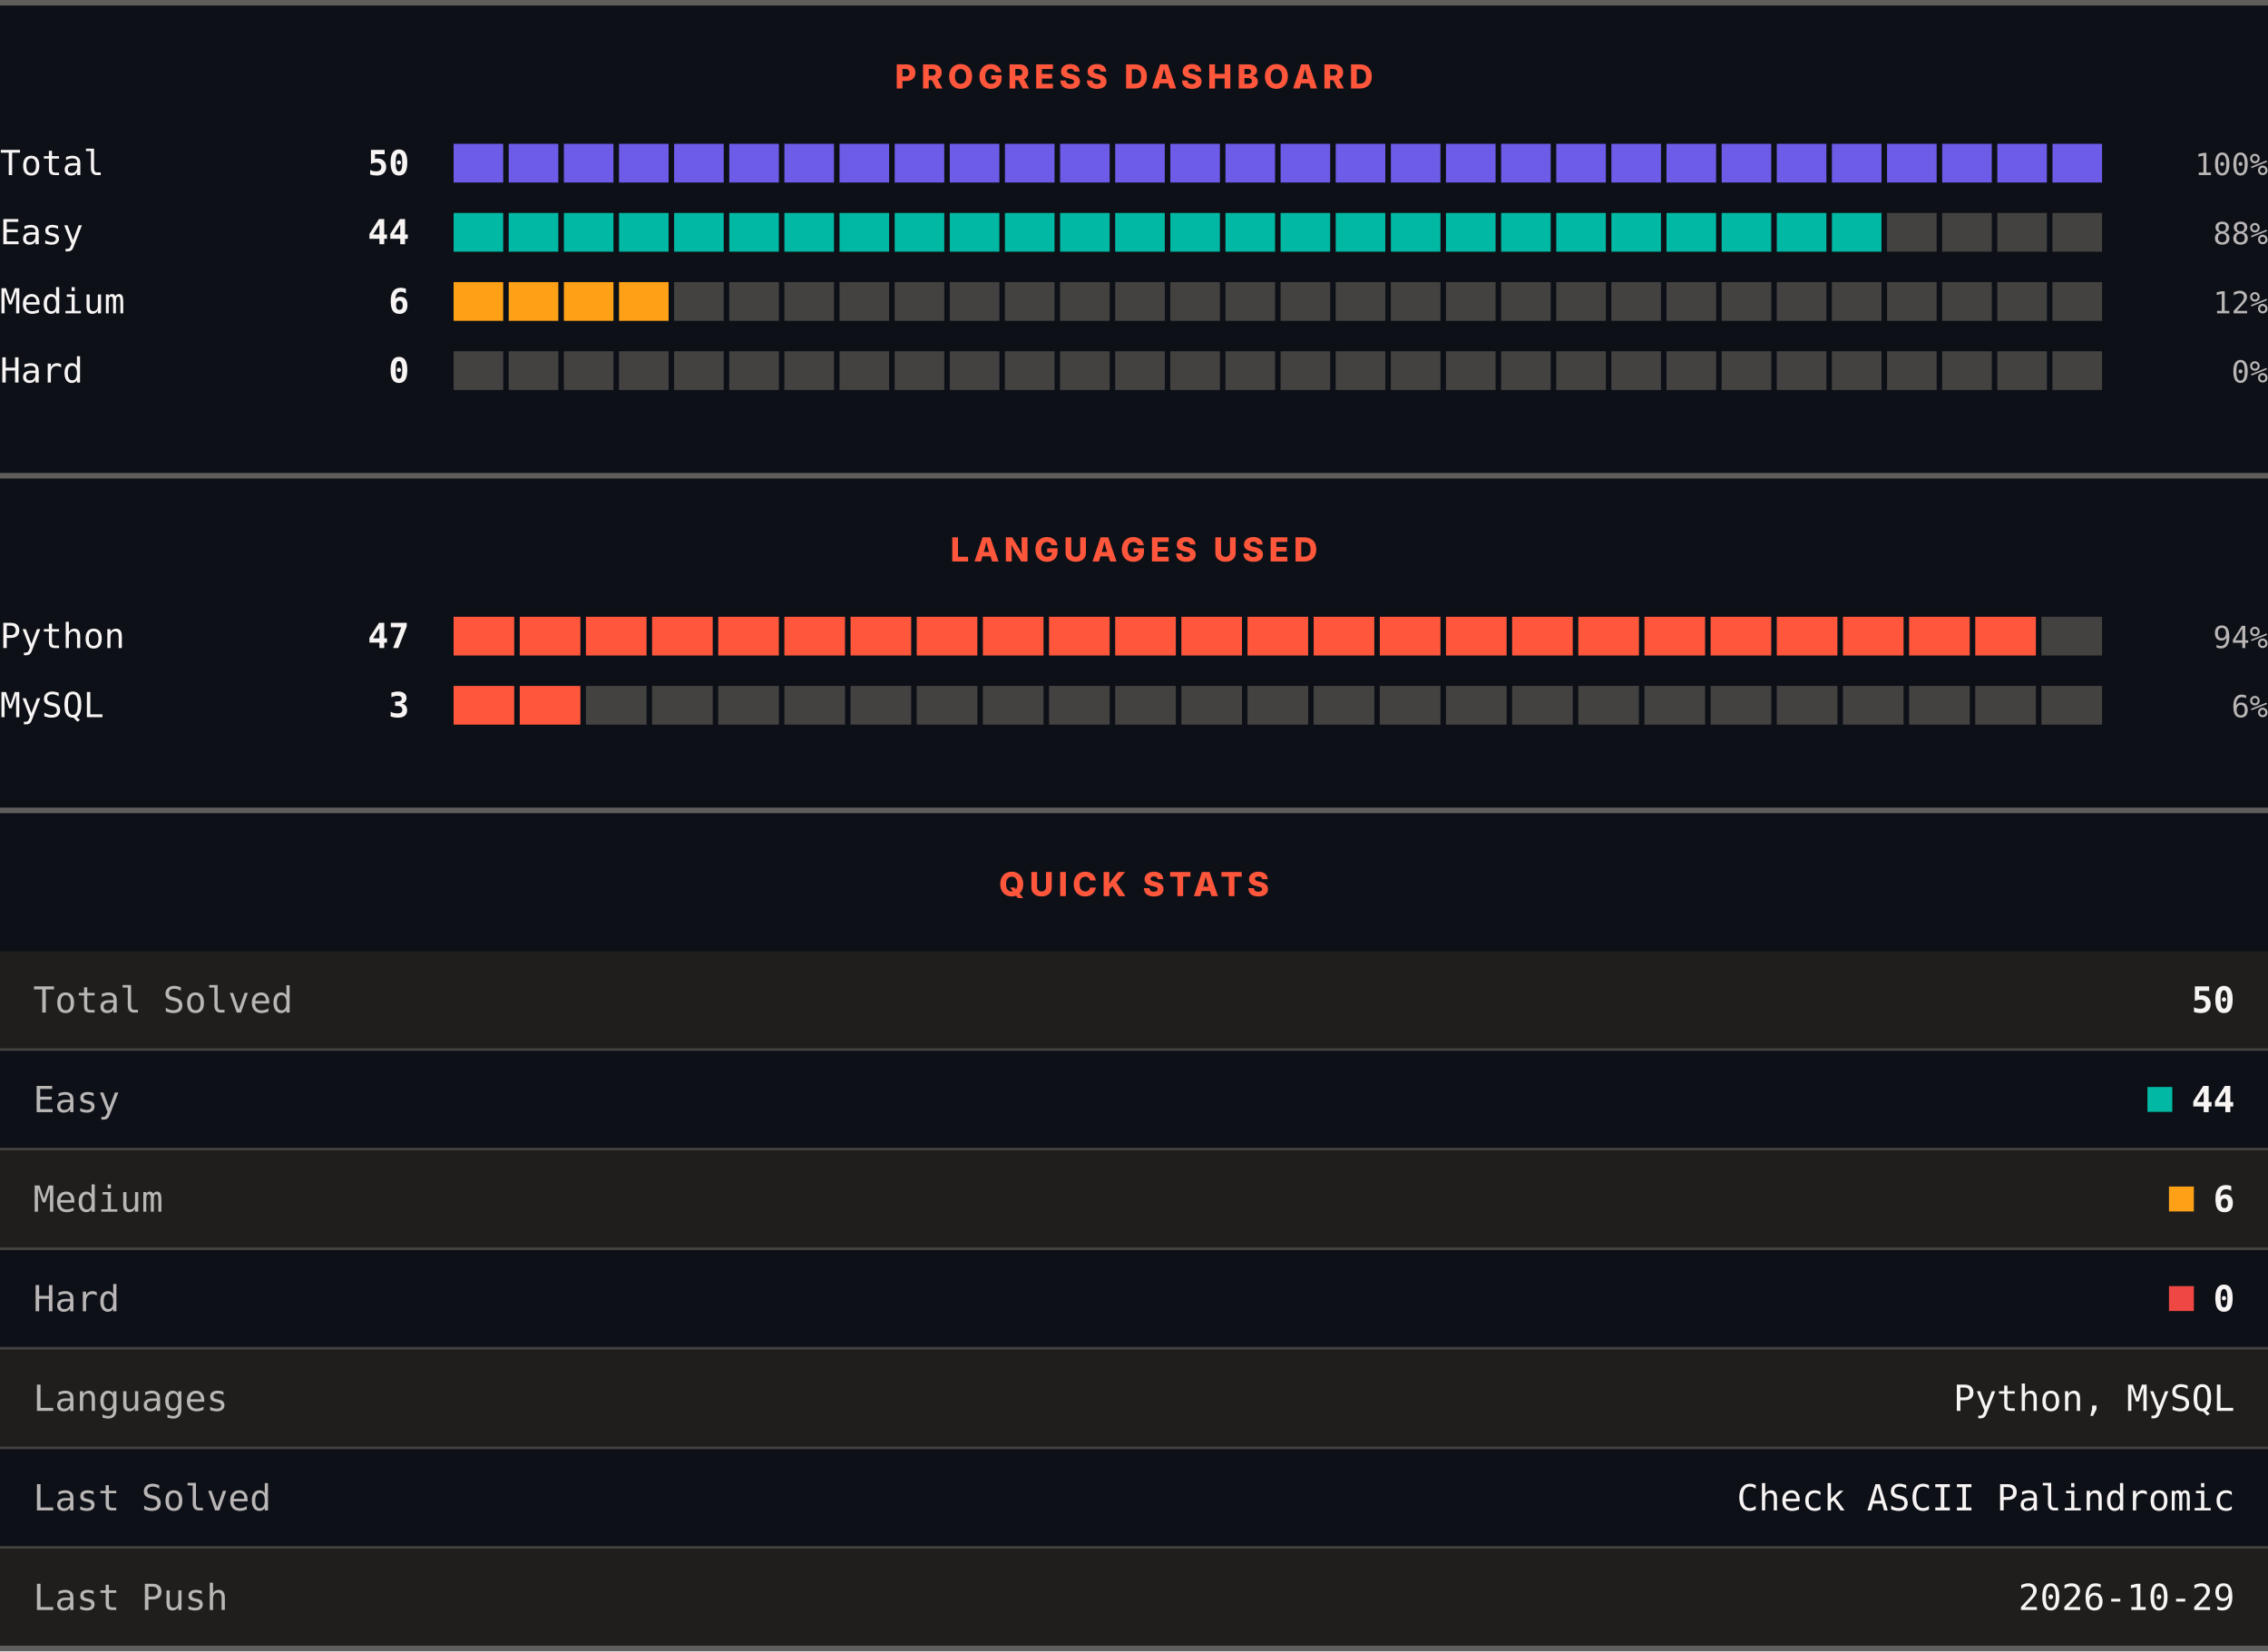
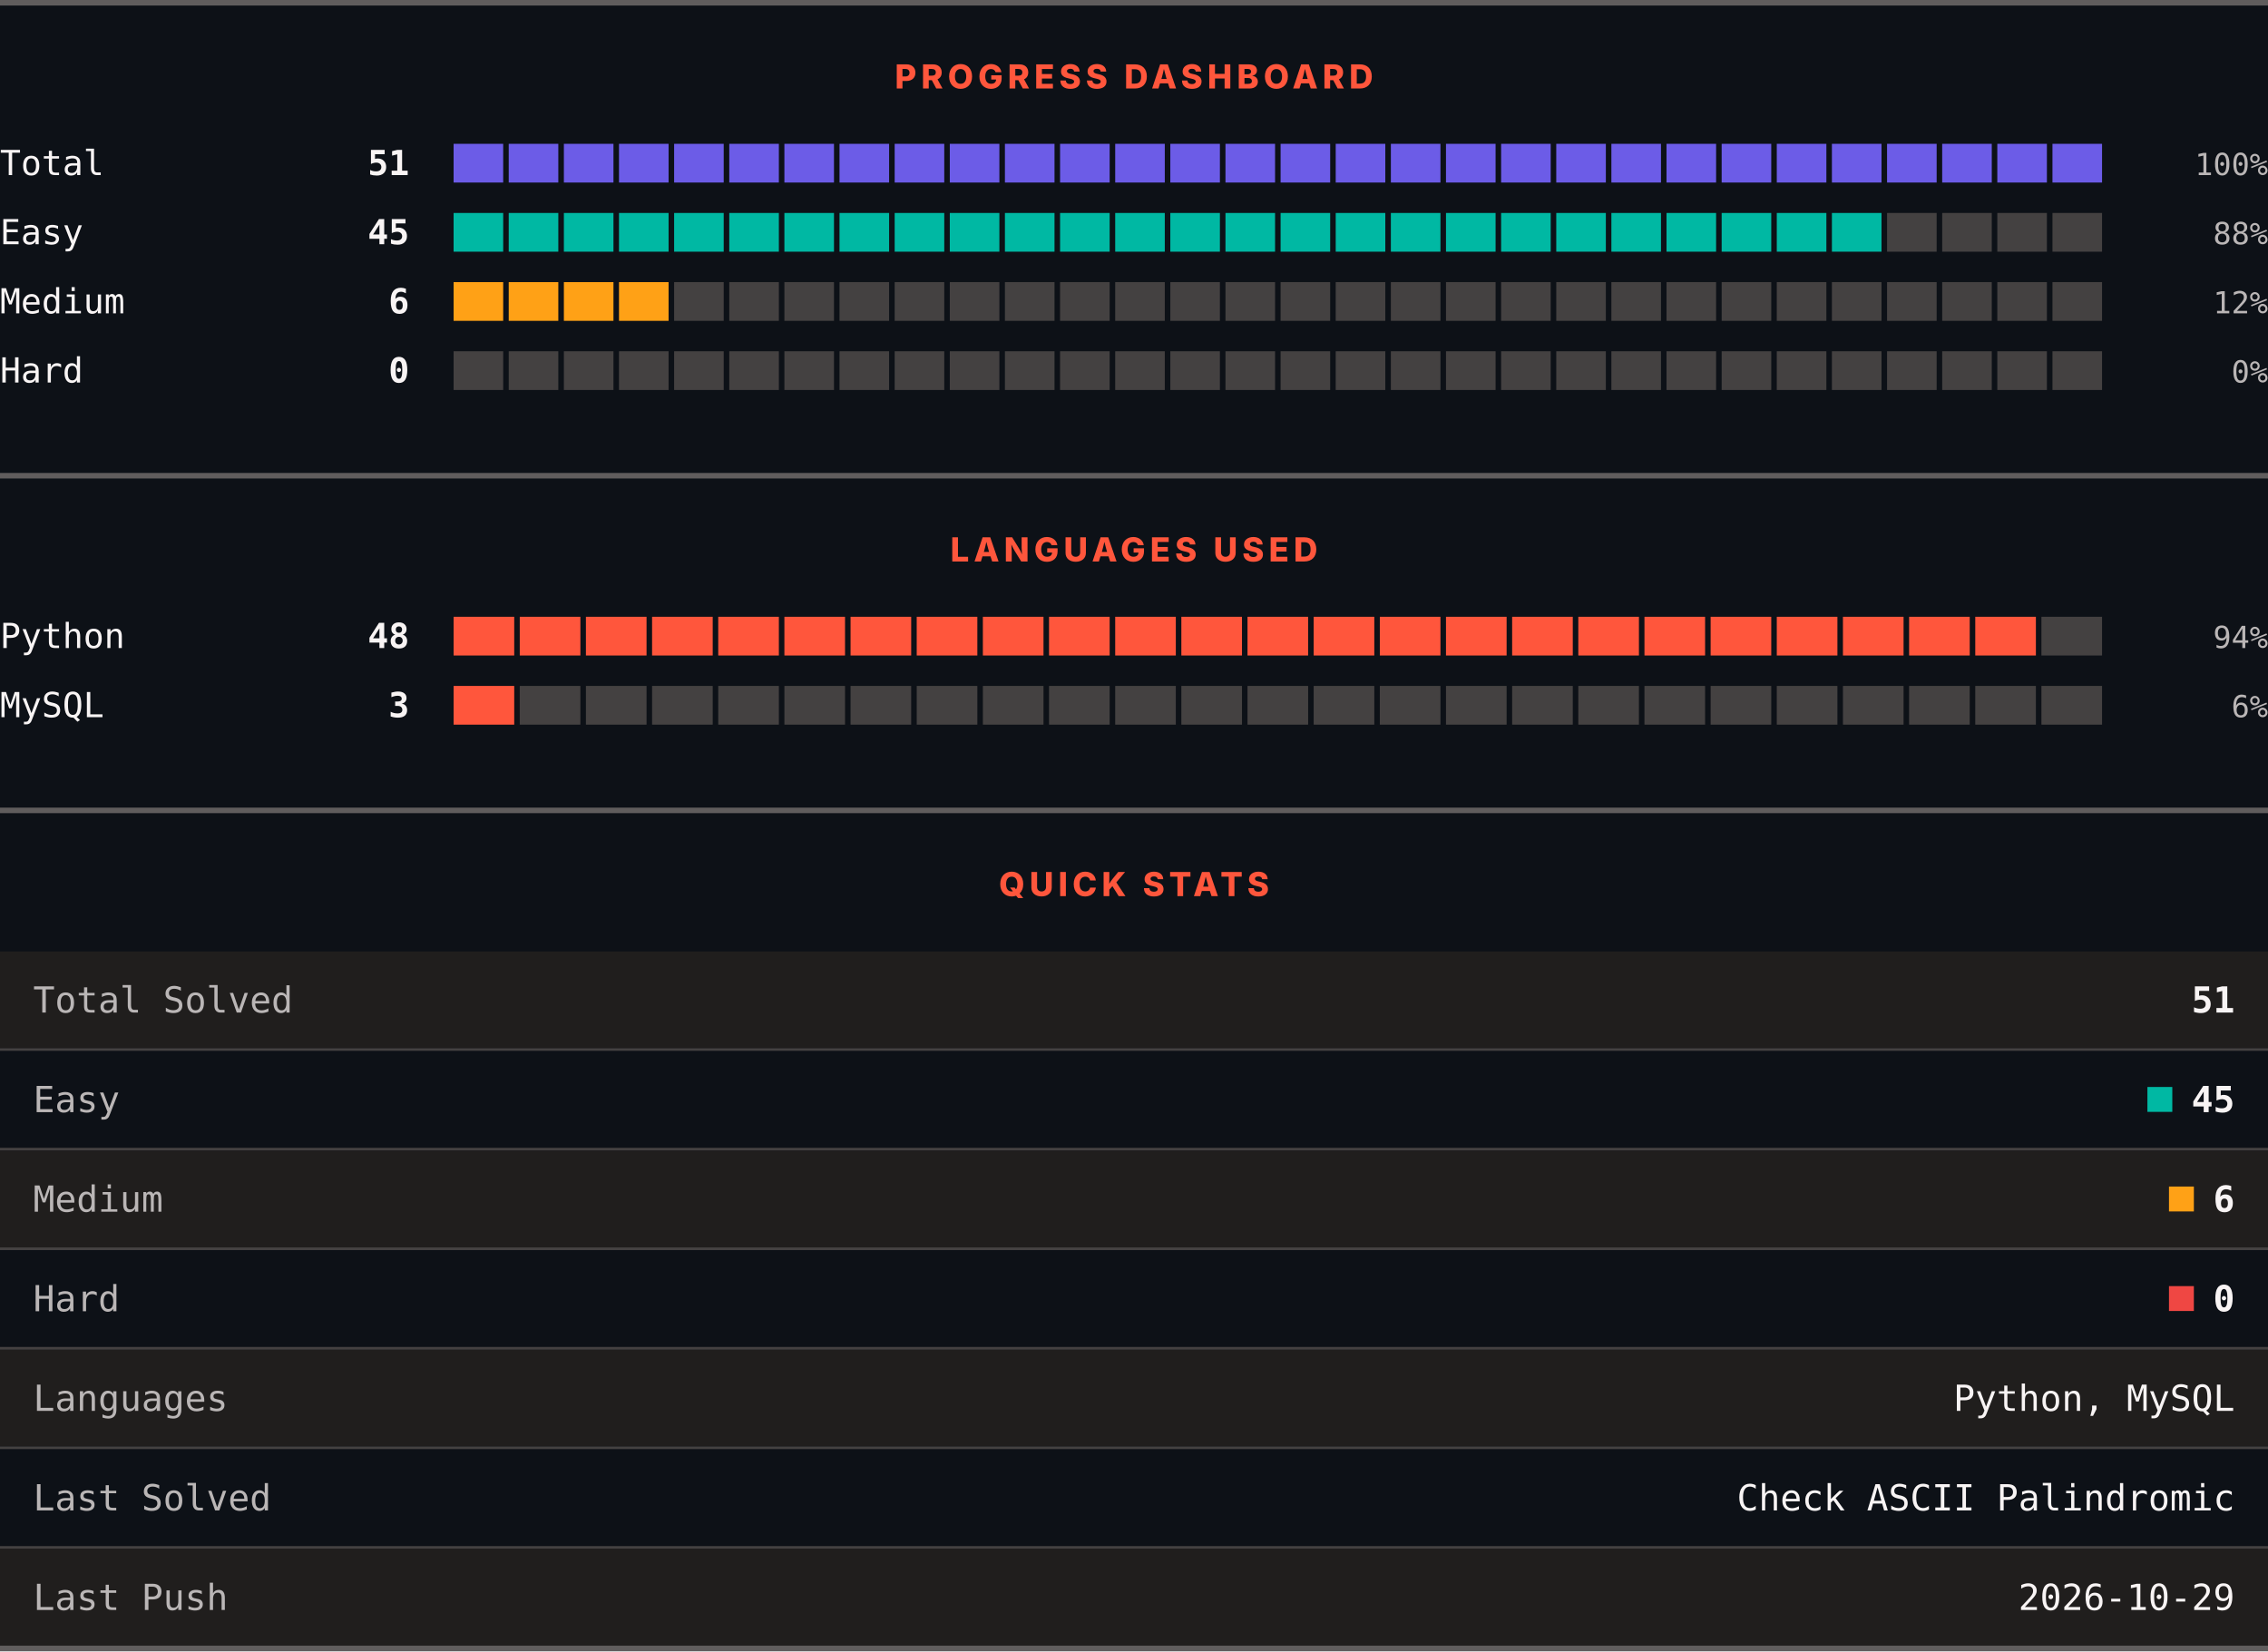
<svg xmlns="http://www.w3.org/2000/svg" width="820" height="597" viewBox="0 0 820 597" role="img" aria-label="LeetCode progress, languages and quick stats">
  <rect width="820" height="597" fill="#0d1117" />
  <rect x="0" y="0" width="820" height="2" fill="#605d5d" />
  <text x="410" y="32" text-anchor="middle" font-family="Archivo, system-ui, -apple-system, Segoe UI, sans-serif" font-size="12" font-weight="800" letter-spacing="1.68" fill="#ff563c">PROGRESS DASHBOARD</text>
  <text x="0" y="63.3" font-family="ui-monospace, SFMono-Regular, Menlo, Consolas, monospace" font-size="12.5" fill="#f8f4f4">Total</text>
-   <text x="148" y="63.3" text-anchor="end" font-family="ui-monospace, SFMono-Regular, Menlo, Consolas, monospace" font-size="12.5" font-weight="700" fill="#f8f4f4">50</text>
+   <text x="148" y="63.3" text-anchor="end" font-family="ui-monospace, SFMono-Regular, Menlo, Consolas, monospace" font-size="12.5" font-weight="700" fill="#f8f4f4">51</text>
  <rect x="164.00" y="52" width="17.93" height="14" fill="#6c5ce7" />
  <rect x="183.93" y="52" width="17.93" height="14" fill="#6c5ce7" />
  <rect x="203.87" y="52" width="17.93" height="14" fill="#6c5ce7" />
  <rect x="223.80" y="52" width="17.93" height="14" fill="#6c5ce7" />
  <rect x="243.73" y="52" width="17.93" height="14" fill="#6c5ce7" />
  <rect x="263.67" y="52" width="17.93" height="14" fill="#6c5ce7" />
  <rect x="283.60" y="52" width="17.93" height="14" fill="#6c5ce7" />
  <rect x="303.53" y="52" width="17.93" height="14" fill="#6c5ce7" />
  <rect x="323.47" y="52" width="17.93" height="14" fill="#6c5ce7" />
  <rect x="343.40" y="52" width="17.93" height="14" fill="#6c5ce7" />
  <rect x="363.33" y="52" width="17.93" height="14" fill="#6c5ce7" />
  <rect x="383.27" y="52" width="17.93" height="14" fill="#6c5ce7" />
  <rect x="403.20" y="52" width="17.93" height="14" fill="#6c5ce7" />
  <rect x="423.13" y="52" width="17.93" height="14" fill="#6c5ce7" />
  <rect x="443.07" y="52" width="17.93" height="14" fill="#6c5ce7" />
  <rect x="463.00" y="52" width="17.93" height="14" fill="#6c5ce7" />
  <rect x="482.93" y="52" width="17.93" height="14" fill="#6c5ce7" />
  <rect x="502.87" y="52" width="17.93" height="14" fill="#6c5ce7" />
  <rect x="522.80" y="52" width="17.93" height="14" fill="#6c5ce7" />
  <rect x="542.73" y="52" width="17.93" height="14" fill="#6c5ce7" />
  <rect x="562.67" y="52" width="17.93" height="14" fill="#6c5ce7" />
  <rect x="582.60" y="52" width="17.93" height="14" fill="#6c5ce7" />
  <rect x="602.53" y="52" width="17.93" height="14" fill="#6c5ce7" />
  <rect x="622.47" y="52" width="17.93" height="14" fill="#6c5ce7" />
  <rect x="642.40" y="52" width="17.93" height="14" fill="#6c5ce7" />
  <rect x="662.33" y="52" width="17.93" height="14" fill="#6c5ce7" />
  <rect x="682.27" y="52" width="17.93" height="14" fill="#6c5ce7" />
  <rect x="702.20" y="52" width="17.93" height="14" fill="#6c5ce7" />
  <rect x="722.13" y="52" width="17.93" height="14" fill="#6c5ce7" />
  <rect x="742.07" y="52" width="17.93" height="14" fill="#6c5ce7" />
  <text x="820" y="63.3" text-anchor="end" font-family="ui-monospace, SFMono-Regular, Menlo, Consolas, monospace" font-size="11" fill="#bab6b6">100%</text>
  <text x="0" y="88.3" font-family="ui-monospace, SFMono-Regular, Menlo, Consolas, monospace" font-size="12.5" fill="#f8f4f4">Easy</text>
-   <text x="148" y="88.3" text-anchor="end" font-family="ui-monospace, SFMono-Regular, Menlo, Consolas, monospace" font-size="12.5" font-weight="700" fill="#f8f4f4">44</text>
+   <text x="148" y="88.3" text-anchor="end" font-family="ui-monospace, SFMono-Regular, Menlo, Consolas, monospace" font-size="12.5" font-weight="700" fill="#f8f4f4">45</text>
  <rect x="164.00" y="77" width="17.93" height="14" fill="#00b8a3" />
  <rect x="183.93" y="77" width="17.93" height="14" fill="#00b8a3" />
  <rect x="203.87" y="77" width="17.93" height="14" fill="#00b8a3" />
  <rect x="223.80" y="77" width="17.93" height="14" fill="#00b8a3" />
  <rect x="243.73" y="77" width="17.93" height="14" fill="#00b8a3" />
  <rect x="263.67" y="77" width="17.93" height="14" fill="#00b8a3" />
  <rect x="283.60" y="77" width="17.93" height="14" fill="#00b8a3" />
  <rect x="303.53" y="77" width="17.93" height="14" fill="#00b8a3" />
  <rect x="323.47" y="77" width="17.93" height="14" fill="#00b8a3" />
  <rect x="343.40" y="77" width="17.93" height="14" fill="#00b8a3" />
  <rect x="363.33" y="77" width="17.93" height="14" fill="#00b8a3" />
  <rect x="383.27" y="77" width="17.93" height="14" fill="#00b8a3" />
  <rect x="403.20" y="77" width="17.93" height="14" fill="#00b8a3" />
  <rect x="423.13" y="77" width="17.93" height="14" fill="#00b8a3" />
  <rect x="443.07" y="77" width="17.93" height="14" fill="#00b8a3" />
  <rect x="463.00" y="77" width="17.93" height="14" fill="#00b8a3" />
  <rect x="482.93" y="77" width="17.93" height="14" fill="#00b8a3" />
  <rect x="502.87" y="77" width="17.93" height="14" fill="#00b8a3" />
  <rect x="522.80" y="77" width="17.93" height="14" fill="#00b8a3" />
  <rect x="542.73" y="77" width="17.93" height="14" fill="#00b8a3" />
  <rect x="562.67" y="77" width="17.93" height="14" fill="#00b8a3" />
  <rect x="582.60" y="77" width="17.93" height="14" fill="#00b8a3" />
  <rect x="602.53" y="77" width="17.93" height="14" fill="#00b8a3" />
  <rect x="622.47" y="77" width="17.93" height="14" fill="#00b8a3" />
  <rect x="642.40" y="77" width="17.93" height="14" fill="#00b8a3" />
  <rect x="662.33" y="77" width="17.93" height="14" fill="#00b8a3" />
  <rect x="682.27" y="77" width="17.93" height="14" fill="#444141" />
  <rect x="702.20" y="77" width="17.93" height="14" fill="#444141" />
  <rect x="722.13" y="77" width="17.93" height="14" fill="#444141" />
  <rect x="742.07" y="77" width="17.93" height="14" fill="#444141" />
  <text x="820" y="88.3" text-anchor="end" font-family="ui-monospace, SFMono-Regular, Menlo, Consolas, monospace" font-size="11" fill="#bab6b6">88%</text>
  <text x="0" y="113.3" font-family="ui-monospace, SFMono-Regular, Menlo, Consolas, monospace" font-size="12.5" fill="#f8f4f4">Medium</text>
  <text x="148" y="113.3" text-anchor="end" font-family="ui-monospace, SFMono-Regular, Menlo, Consolas, monospace" font-size="12.5" font-weight="700" fill="#f8f4f4">6</text>
  <rect x="164.00" y="102" width="17.93" height="14" fill="#ffa116" />
  <rect x="183.93" y="102" width="17.93" height="14" fill="#ffa116" />
  <rect x="203.87" y="102" width="17.93" height="14" fill="#ffa116" />
  <rect x="223.80" y="102" width="17.93" height="14" fill="#ffa116" />
  <rect x="243.73" y="102" width="17.93" height="14" fill="#444141" />
  <rect x="263.67" y="102" width="17.93" height="14" fill="#444141" />
  <rect x="283.60" y="102" width="17.93" height="14" fill="#444141" />
  <rect x="303.53" y="102" width="17.93" height="14" fill="#444141" />
  <rect x="323.47" y="102" width="17.93" height="14" fill="#444141" />
  <rect x="343.40" y="102" width="17.93" height="14" fill="#444141" />
  <rect x="363.33" y="102" width="17.93" height="14" fill="#444141" />
  <rect x="383.27" y="102" width="17.93" height="14" fill="#444141" />
  <rect x="403.20" y="102" width="17.93" height="14" fill="#444141" />
  <rect x="423.13" y="102" width="17.93" height="14" fill="#444141" />
  <rect x="443.07" y="102" width="17.93" height="14" fill="#444141" />
  <rect x="463.00" y="102" width="17.93" height="14" fill="#444141" />
  <rect x="482.93" y="102" width="17.93" height="14" fill="#444141" />
  <rect x="502.87" y="102" width="17.93" height="14" fill="#444141" />
  <rect x="522.80" y="102" width="17.93" height="14" fill="#444141" />
  <rect x="542.73" y="102" width="17.93" height="14" fill="#444141" />
  <rect x="562.67" y="102" width="17.93" height="14" fill="#444141" />
  <rect x="582.60" y="102" width="17.93" height="14" fill="#444141" />
  <rect x="602.53" y="102" width="17.93" height="14" fill="#444141" />
  <rect x="622.47" y="102" width="17.93" height="14" fill="#444141" />
  <rect x="642.40" y="102" width="17.93" height="14" fill="#444141" />
  <rect x="662.33" y="102" width="17.93" height="14" fill="#444141" />
  <rect x="682.27" y="102" width="17.93" height="14" fill="#444141" />
  <rect x="702.20" y="102" width="17.93" height="14" fill="#444141" />
  <rect x="722.13" y="102" width="17.93" height="14" fill="#444141" />
  <rect x="742.07" y="102" width="17.93" height="14" fill="#444141" />
  <text x="820" y="113.3" text-anchor="end" font-family="ui-monospace, SFMono-Regular, Menlo, Consolas, monospace" font-size="11" fill="#bab6b6">12%</text>
  <text x="0" y="138.3" font-family="ui-monospace, SFMono-Regular, Menlo, Consolas, monospace" font-size="12.5" fill="#f8f4f4">Hard</text>
  <text x="148" y="138.3" text-anchor="end" font-family="ui-monospace, SFMono-Regular, Menlo, Consolas, monospace" font-size="12.5" font-weight="700" fill="#f8f4f4">0</text>
  <rect x="164.00" y="127" width="17.93" height="14" fill="#444141" />
  <rect x="183.93" y="127" width="17.93" height="14" fill="#444141" />
  <rect x="203.87" y="127" width="17.93" height="14" fill="#444141" />
  <rect x="223.80" y="127" width="17.93" height="14" fill="#444141" />
  <rect x="243.73" y="127" width="17.93" height="14" fill="#444141" />
  <rect x="263.67" y="127" width="17.93" height="14" fill="#444141" />
  <rect x="283.60" y="127" width="17.93" height="14" fill="#444141" />
  <rect x="303.53" y="127" width="17.93" height="14" fill="#444141" />
  <rect x="323.47" y="127" width="17.93" height="14" fill="#444141" />
  <rect x="343.40" y="127" width="17.93" height="14" fill="#444141" />
  <rect x="363.33" y="127" width="17.93" height="14" fill="#444141" />
  <rect x="383.27" y="127" width="17.93" height="14" fill="#444141" />
  <rect x="403.20" y="127" width="17.93" height="14" fill="#444141" />
  <rect x="423.13" y="127" width="17.93" height="14" fill="#444141" />
  <rect x="443.07" y="127" width="17.93" height="14" fill="#444141" />
  <rect x="463.00" y="127" width="17.93" height="14" fill="#444141" />
  <rect x="482.93" y="127" width="17.93" height="14" fill="#444141" />
  <rect x="502.87" y="127" width="17.93" height="14" fill="#444141" />
  <rect x="522.80" y="127" width="17.93" height="14" fill="#444141" />
  <rect x="542.73" y="127" width="17.93" height="14" fill="#444141" />
  <rect x="562.67" y="127" width="17.93" height="14" fill="#444141" />
  <rect x="582.60" y="127" width="17.93" height="14" fill="#444141" />
  <rect x="602.53" y="127" width="17.93" height="14" fill="#444141" />
  <rect x="622.47" y="127" width="17.93" height="14" fill="#444141" />
  <rect x="642.40" y="127" width="17.93" height="14" fill="#444141" />
  <rect x="662.33" y="127" width="17.93" height="14" fill="#444141" />
  <rect x="682.27" y="127" width="17.93" height="14" fill="#444141" />
  <rect x="702.20" y="127" width="17.93" height="14" fill="#444141" />
  <rect x="722.13" y="127" width="17.93" height="14" fill="#444141" />
  <rect x="742.07" y="127" width="17.93" height="14" fill="#444141" />
  <text x="820" y="138.3" text-anchor="end" font-family="ui-monospace, SFMono-Regular, Menlo, Consolas, monospace" font-size="11" fill="#bab6b6">0%</text>
  <rect x="0" y="171" width="820" height="2" fill="#605d5d" />
  <text x="410" y="203" text-anchor="middle" font-family="Archivo, system-ui, -apple-system, Segoe UI, sans-serif" font-size="12" font-weight="800" letter-spacing="1.68" fill="#ff563c">LANGUAGES USED</text>
  <text x="0" y="234.3" font-family="ui-monospace, SFMono-Regular, Menlo, Consolas, monospace" font-size="12.5" fill="#f8f4f4">Python</text>
-   <text x="148" y="234.3" text-anchor="end" font-family="ui-monospace, SFMono-Regular, Menlo, Consolas, monospace" font-size="12.5" font-weight="700" fill="#f8f4f4">47</text>
+   <text x="148" y="234.3" text-anchor="end" font-family="ui-monospace, SFMono-Regular, Menlo, Consolas, monospace" font-size="12.5" font-weight="700" fill="#f8f4f4">48</text>
  <rect x="164.00" y="223" width="21.92" height="14" fill="#ff563c" />
  <rect x="187.92" y="223" width="21.92" height="14" fill="#ff563c" />
  <rect x="211.84" y="223" width="21.92" height="14" fill="#ff563c" />
  <rect x="235.76" y="223" width="21.92" height="14" fill="#ff563c" />
  <rect x="259.68" y="223" width="21.92" height="14" fill="#ff563c" />
  <rect x="283.60" y="223" width="21.92" height="14" fill="#ff563c" />
  <rect x="307.52" y="223" width="21.92" height="14" fill="#ff563c" />
  <rect x="331.44" y="223" width="21.92" height="14" fill="#ff563c" />
  <rect x="355.36" y="223" width="21.92" height="14" fill="#ff563c" />
  <rect x="379.28" y="223" width="21.92" height="14" fill="#ff563c" />
  <rect x="403.20" y="223" width="21.92" height="14" fill="#ff563c" />
  <rect x="427.12" y="223" width="21.92" height="14" fill="#ff563c" />
  <rect x="451.04" y="223" width="21.92" height="14" fill="#ff563c" />
  <rect x="474.96" y="223" width="21.92" height="14" fill="#ff563c" />
  <rect x="498.88" y="223" width="21.92" height="14" fill="#ff563c" />
  <rect x="522.80" y="223" width="21.92" height="14" fill="#ff563c" />
  <rect x="546.72" y="223" width="21.92" height="14" fill="#ff563c" />
  <rect x="570.64" y="223" width="21.92" height="14" fill="#ff563c" />
  <rect x="594.56" y="223" width="21.92" height="14" fill="#ff563c" />
  <rect x="618.48" y="223" width="21.92" height="14" fill="#ff563c" />
  <rect x="642.40" y="223" width="21.92" height="14" fill="#ff563c" />
  <rect x="666.32" y="223" width="21.92" height="14" fill="#ff563c" />
  <rect x="690.24" y="223" width="21.92" height="14" fill="#ff563c" />
  <rect x="714.16" y="223" width="21.92" height="14" fill="#ff563c" />
  <rect x="738.08" y="223" width="21.92" height="14" fill="#444141" />
  <text x="820" y="234.3" text-anchor="end" font-family="ui-monospace, SFMono-Regular, Menlo, Consolas, monospace" font-size="11" fill="#bab6b6">94%</text>
  <text x="0" y="259.3" font-family="ui-monospace, SFMono-Regular, Menlo, Consolas, monospace" font-size="12.5" fill="#f8f4f4">MySQL</text>
  <text x="148" y="259.3" text-anchor="end" font-family="ui-monospace, SFMono-Regular, Menlo, Consolas, monospace" font-size="12.5" font-weight="700" fill="#f8f4f4">3</text>
  <rect x="164.00" y="248" width="21.92" height="14" fill="#ff563c" />
-   <rect x="187.92" y="248" width="21.92" height="14" fill="#ff563c" />
+   <rect x="187.92" y="248" width="21.92" height="14" fill="#444141" />
  <rect x="211.84" y="248" width="21.92" height="14" fill="#444141" />
  <rect x="235.76" y="248" width="21.92" height="14" fill="#444141" />
  <rect x="259.68" y="248" width="21.92" height="14" fill="#444141" />
  <rect x="283.60" y="248" width="21.92" height="14" fill="#444141" />
  <rect x="307.52" y="248" width="21.92" height="14" fill="#444141" />
  <rect x="331.44" y="248" width="21.92" height="14" fill="#444141" />
  <rect x="355.36" y="248" width="21.92" height="14" fill="#444141" />
  <rect x="379.28" y="248" width="21.92" height="14" fill="#444141" />
  <rect x="403.20" y="248" width="21.92" height="14" fill="#444141" />
  <rect x="427.12" y="248" width="21.92" height="14" fill="#444141" />
  <rect x="451.04" y="248" width="21.92" height="14" fill="#444141" />
  <rect x="474.96" y="248" width="21.92" height="14" fill="#444141" />
  <rect x="498.88" y="248" width="21.92" height="14" fill="#444141" />
  <rect x="522.80" y="248" width="21.92" height="14" fill="#444141" />
  <rect x="546.72" y="248" width="21.92" height="14" fill="#444141" />
  <rect x="570.64" y="248" width="21.92" height="14" fill="#444141" />
  <rect x="594.56" y="248" width="21.92" height="14" fill="#444141" />
  <rect x="618.48" y="248" width="21.92" height="14" fill="#444141" />
  <rect x="642.40" y="248" width="21.92" height="14" fill="#444141" />
  <rect x="666.32" y="248" width="21.92" height="14" fill="#444141" />
  <rect x="690.24" y="248" width="21.92" height="14" fill="#444141" />
  <rect x="714.16" y="248" width="21.92" height="14" fill="#444141" />
  <rect x="738.08" y="248" width="21.92" height="14" fill="#444141" />
  <text x="820" y="259.3" text-anchor="end" font-family="ui-monospace, SFMono-Regular, Menlo, Consolas, monospace" font-size="11" fill="#bab6b6">6%</text>
  <rect x="0" y="292" width="820" height="2" fill="#605d5d" />
  <text x="410" y="324" text-anchor="middle" font-family="Archivo, system-ui, -apple-system, Segoe UI, sans-serif" font-size="12" font-weight="800" letter-spacing="1.68" fill="#ff563c">QUICK STATS</text>
  <rect x="0" y="344" width="820" height="35" fill="#201e1d" />
  <text x="12" y="366.1" font-family="ui-monospace, SFMono-Regular, Menlo, Consolas, monospace" font-size="13" fill="#bab6b6">Total Solved</text>
-   <text x="808" y="366.1" text-anchor="end" font-family="ui-monospace, SFMono-Regular, Menlo, Consolas, monospace" font-size="13" font-weight="700" fill="#f8f4f4">50</text>
+   <text x="808" y="366.1" text-anchor="end" font-family="ui-monospace, SFMono-Regular, Menlo, Consolas, monospace" font-size="13" font-weight="700" fill="#f8f4f4">51</text>
  <rect x="0" y="379" width="820" height="1" fill="#444141" />
  <rect x="0" y="380" width="820" height="35" fill="#0d1117" />
  <text x="12" y="402.1" font-family="ui-monospace, SFMono-Regular, Menlo, Consolas, monospace" font-size="13" fill="#bab6b6">Easy</text>
  <rect x="776.4" y="393" width="9" height="9" fill="#00b8a3" />
-   <text x="808" y="402.1" text-anchor="end" font-family="ui-monospace, SFMono-Regular, Menlo, Consolas, monospace" font-size="13" font-weight="700" fill="#f8f4f4">44</text>
+   <text x="808" y="402.1" text-anchor="end" font-family="ui-monospace, SFMono-Regular, Menlo, Consolas, monospace" font-size="13" font-weight="700" fill="#f8f4f4">45</text>
  <rect x="0" y="415" width="820" height="1" fill="#444141" />
  <rect x="0" y="416" width="820" height="35" fill="#201e1d" />
  <text x="12" y="438.1" font-family="ui-monospace, SFMono-Regular, Menlo, Consolas, monospace" font-size="13" fill="#bab6b6">Medium</text>
  <rect x="784.2" y="429" width="9" height="9" fill="#ffa116" />
  <text x="808" y="438.1" text-anchor="end" font-family="ui-monospace, SFMono-Regular, Menlo, Consolas, monospace" font-size="13" font-weight="700" fill="#f8f4f4">6</text>
  <rect x="0" y="451" width="820" height="1" fill="#444141" />
  <rect x="0" y="452" width="820" height="35" fill="#0d1117" />
  <text x="12" y="474.1" font-family="ui-monospace, SFMono-Regular, Menlo, Consolas, monospace" font-size="13" fill="#bab6b6">Hard</text>
  <rect x="784.2" y="465" width="9" height="9" fill="#ef4743" />
  <text x="808" y="474.1" text-anchor="end" font-family="ui-monospace, SFMono-Regular, Menlo, Consolas, monospace" font-size="13" font-weight="700" fill="#f8f4f4">0</text>
  <rect x="0" y="487" width="820" height="1" fill="#444141" />
  <rect x="0" y="488" width="820" height="35" fill="#201e1d" />
  <text x="12" y="510.1" font-family="ui-monospace, SFMono-Regular, Menlo, Consolas, monospace" font-size="13" fill="#bab6b6">Languages</text>
  <text x="808" y="510.1" text-anchor="end" font-family="ui-monospace, SFMono-Regular, Menlo, Consolas, monospace" font-size="13" fill="#f8f4f4">Python, MySQL</text>
  <rect x="0" y="523" width="820" height="1" fill="#444141" />
  <rect x="0" y="524" width="820" height="35" fill="#0d1117" />
  <text x="12" y="546.1" font-family="ui-monospace, SFMono-Regular, Menlo, Consolas, monospace" font-size="13" fill="#bab6b6">Last Solved</text>
  <text x="808" y="546.1" text-anchor="end" font-family="ui-monospace, SFMono-Regular, Menlo, Consolas, monospace" font-size="13" fill="#f8f4f4">Check ASCII Palindromic</text>
  <rect x="0" y="559" width="820" height="1" fill="#444141" />
  <rect x="0" y="560" width="820" height="35" fill="#201e1d" />
  <text x="12" y="582.1" font-family="ui-monospace, SFMono-Regular, Menlo, Consolas, monospace" font-size="13" fill="#bab6b6">Last Push</text>
  <text x="808" y="582.1" text-anchor="end" font-family="ui-monospace, SFMono-Regular, Menlo, Consolas, monospace" font-size="13" fill="#f8f4f4">2026-10-29</text>
  <rect x="0" y="595" width="820" height="2" fill="#605d5d" />
</svg>
